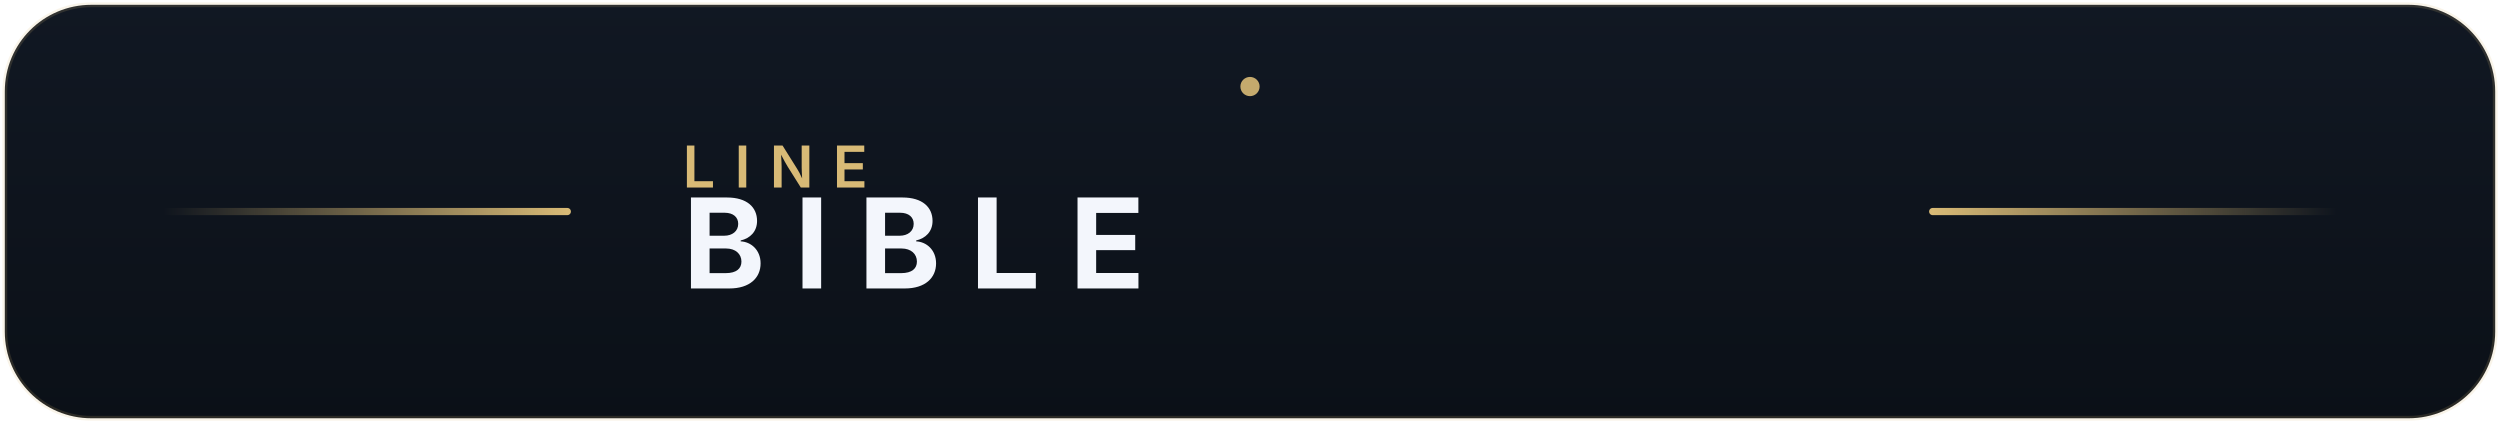
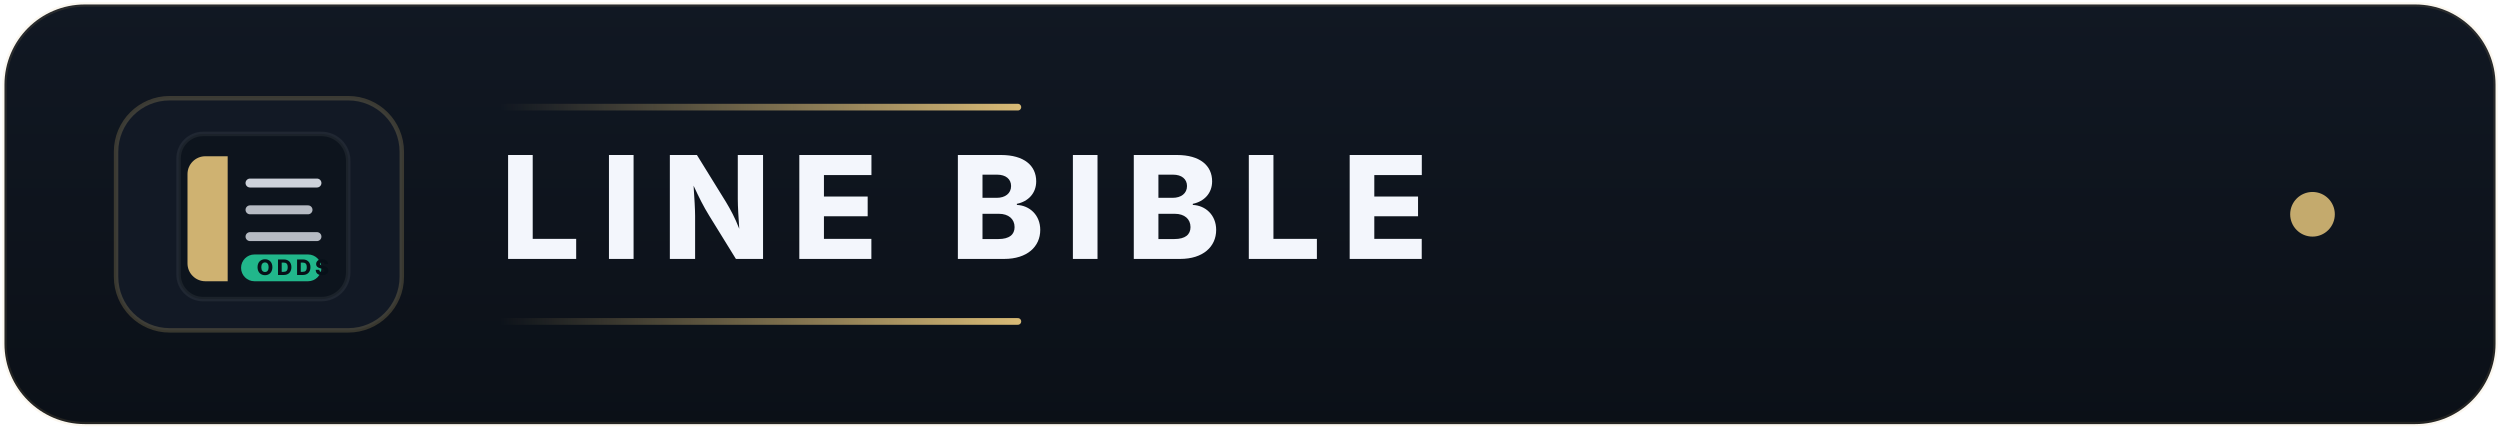
- <svg xmlns="http://www.w3.org/2000/svg" width="520" height="88" viewBox="0 0 520 88" fill="none">
-   <rect x="1" y="1" width="518" height="86" rx="18" fill="url(#bg)" stroke="rgba(216,186,118,0.16)" />
-   <line x1="34" y1="44" x2="118" y2="44" stroke="url(#goldLine)" stroke-width="1.5" stroke-linecap="round" />
-   <line x1="402" y1="44" x2="486" y2="44" stroke="url(#goldLine2)" stroke-width="1.5" stroke-linecap="round" />
-   <text x="142" y="39" fill="#D8BA76" font-family="Inter, Arial, sans-serif" font-size="12" font-weight="600" letter-spacing="4">LINE</text>
-   <text x="142" y="60" fill="#F3F6FC" font-family="Inter, Arial, sans-serif" font-size="26" font-weight="700" letter-spacing="6">BIBLE</text>
-   <circle cx="260" cy="18" r="2" fill="#D8BA76" fill-opacity="0.9" />
+ <svg xmlns="http://www.w3.org/2000/svg" width="560" height="96" viewBox="0 0 560 96" fill="none">
+   <rect x="1" y="1" width="558" height="94" rx="18" fill="url(#bg)" stroke="rgba(216,186,118,0.12)" />
+   <g transform="translate(26 22)">
+     <rect x="0" y="0" width="64" height="52" rx="12" fill="#121925" stroke="rgba(216,186,118,0.22)" />
+     <path d="M14 13.5C14 10.462 16.462 8 19.5 8H46C49.314 8 52 10.686 52 14V39C52 42.314 49.314 45 46 45H19.5C16.462 45 14 42.538 14 39.5V13.5Z" fill="#0D141D" stroke="rgba(255,255,255,0.06)" />
+     <path d="M20 13H25V41H20C17.791 41 16 39.209 16 37V17C16 14.791 17.791 13 20 13Z" fill="#D8BA76" fill-opacity="0.95" />
+     <path d="M30 19H45" stroke="#EEF3FB" stroke-opacity="0.85" stroke-width="2" stroke-linecap="round" />
+     <path d="M30 25H43" stroke="#EEF3FB" stroke-opacity="0.75" stroke-width="2" stroke-linecap="round" />
+     <path d="M30 31H45" stroke="#EEF3FB" stroke-opacity="0.75" stroke-width="2" stroke-linecap="round" />
+     <rect x="28" y="35" width="18" height="6" rx="3" fill="#24C997" fill-opacity="0.9" />
+     <text x="31.5" y="39.6" fill="#071018" font-family="Inter, Arial, sans-serif" font-size="4.8" font-weight="800" letter-spacing="0.8">ODDS</text>
+   </g>
+   <text x="112" y="58" fill="#F3F6FC" font-family="Inter, Arial, sans-serif" font-size="32" font-weight="800" letter-spacing="4.5">LINE BIBLE</text>
+   <line x1="112" y1="24" x2="228" y2="24" stroke="url(#goldLineLeft)" stroke-width="1.5" stroke-linecap="round" />
+   <line x1="112" y1="72" x2="228" y2="72" stroke="url(#goldLineLeft)" stroke-width="1.5" stroke-linecap="round" />
+   <circle cx="518" cy="48" r="5" fill="#D8BA76" fill-opacity="0.9" />
  <defs>
-     <linearGradient id="bg" x1="260" y1="0" x2="260" y2="88" gradientUnits="userSpaceOnUse">
+     <linearGradient id="bg" x1="280" y1="0" x2="280" y2="96" gradientUnits="userSpaceOnUse">
      <stop stop-color="#111823" />
      <stop offset="1" stop-color="#0B1017" />
    </linearGradient>
-     <linearGradient id="goldLine" x1="34" y1="44" x2="118" y2="44" gradientUnits="userSpaceOnUse">
-       <stop stop-color="rgba(216,186,118,0)" />
+     <linearGradient id="goldLineLeft" x1="112" y1="24" x2="228" y2="24" gradientUnits="userSpaceOnUse">
+       <stop stop-color="#D8BA76" stop-opacity="0" />
      <stop offset="1" stop-color="#D8BA76" />
-     </linearGradient>
-     <linearGradient id="goldLine2" x1="402" y1="44" x2="486" y2="44" gradientUnits="userSpaceOnUse">
-       <stop stop-color="#D8BA76" />
-       <stop offset="1" stop-color="rgba(216,186,118,0)" />
    </linearGradient>
  </defs>
</svg>
